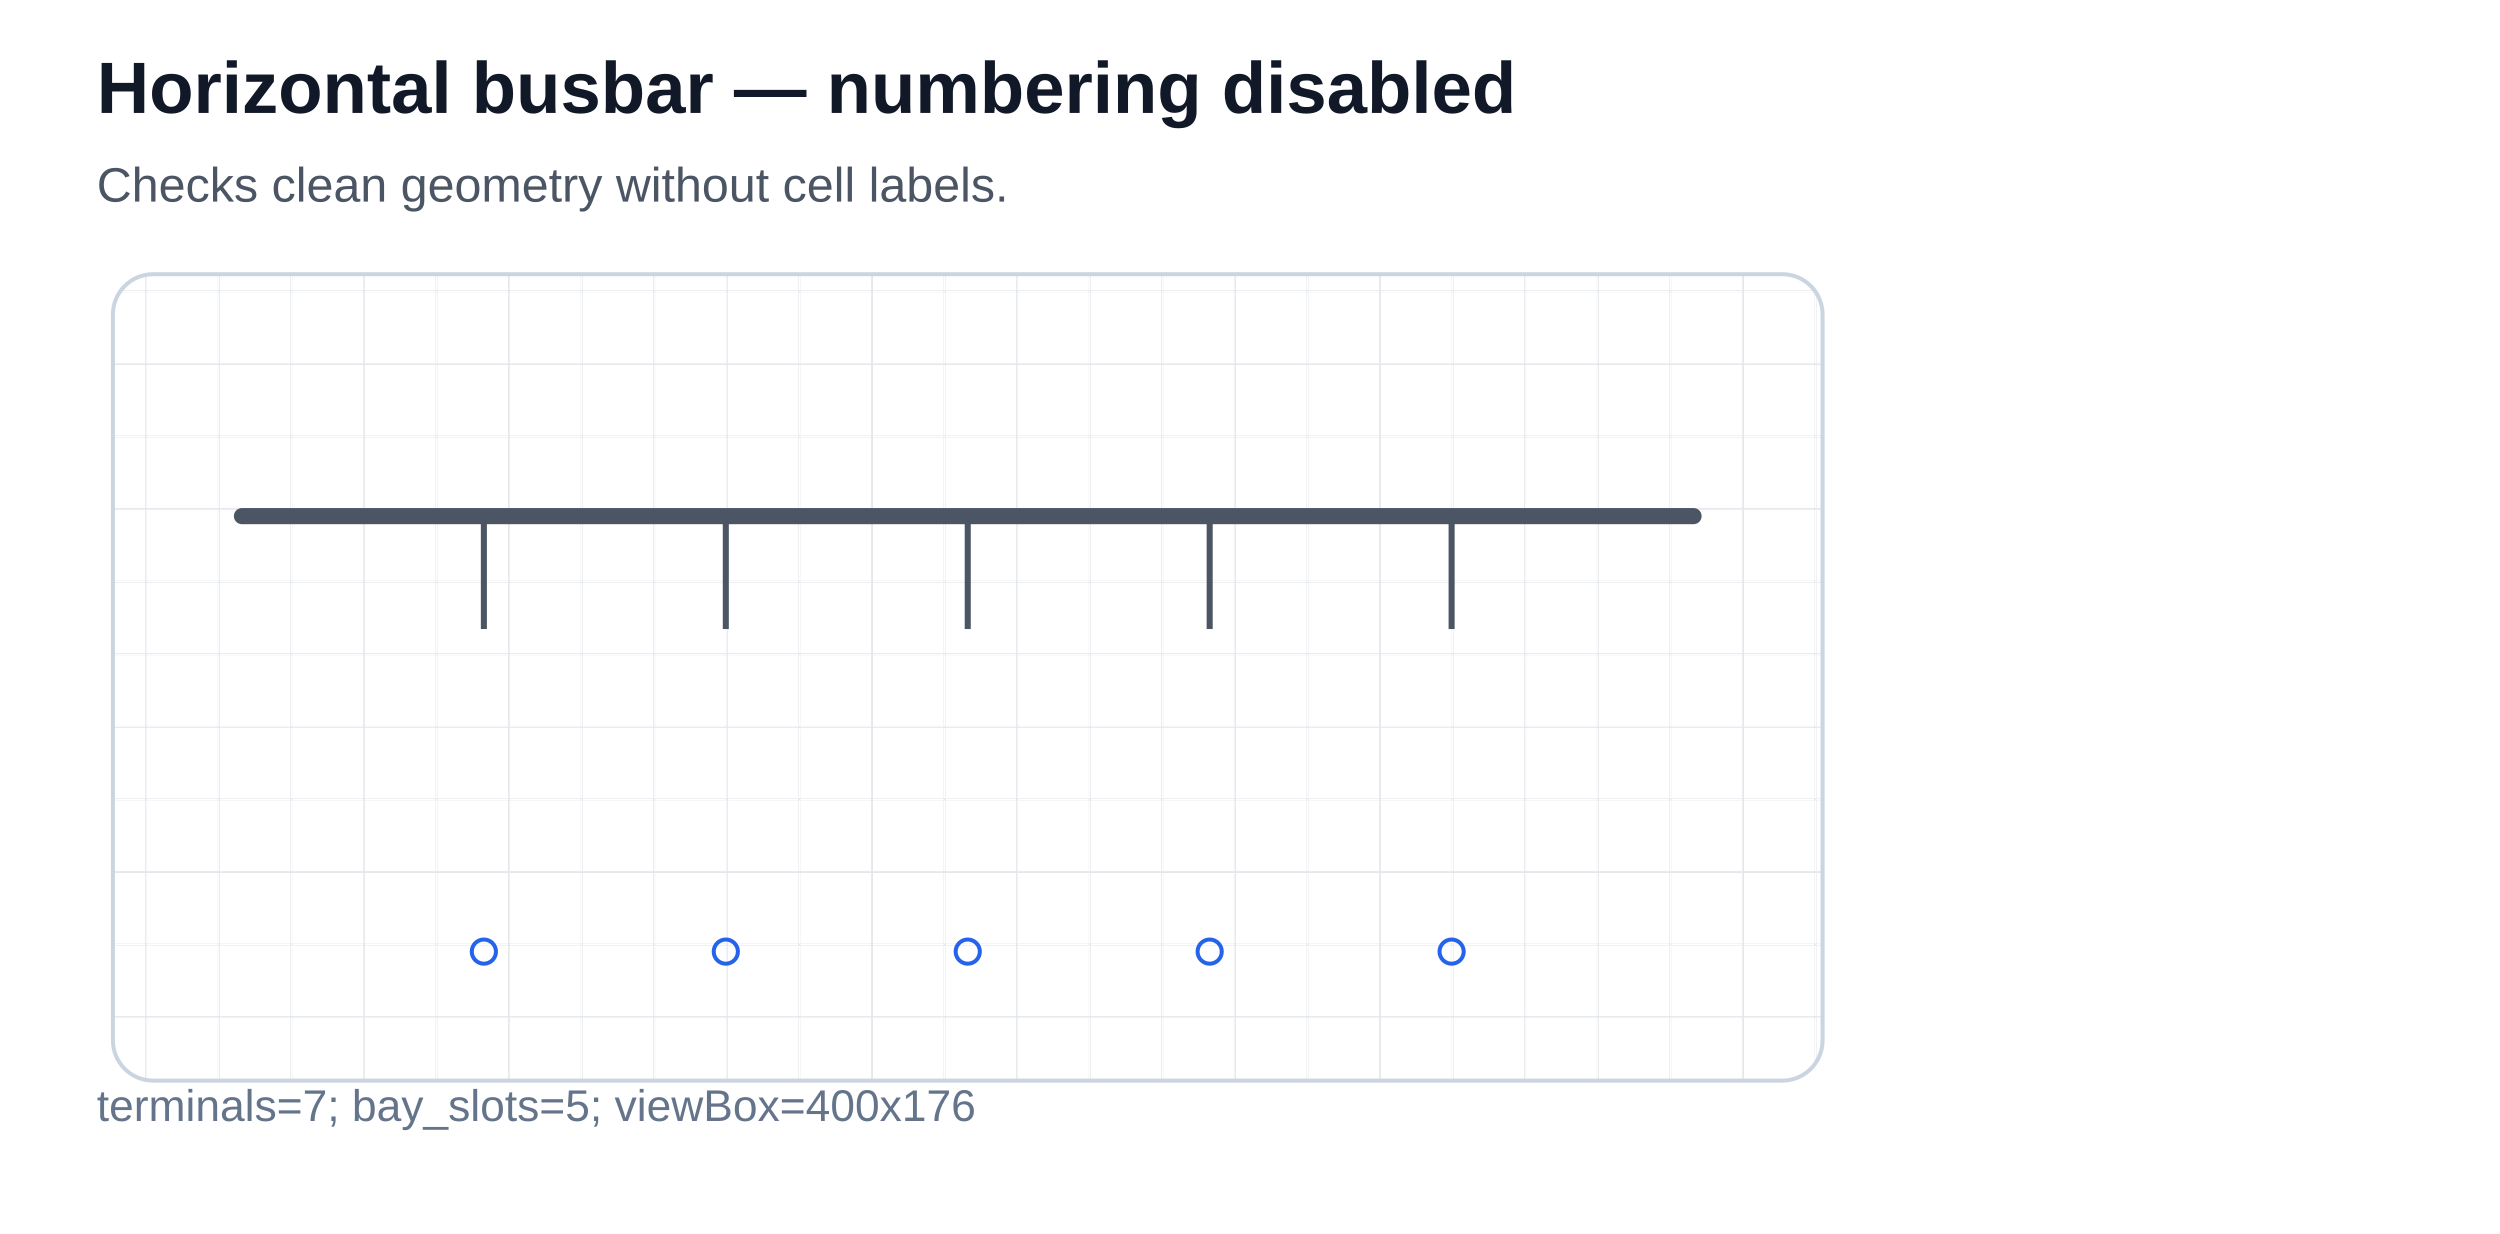
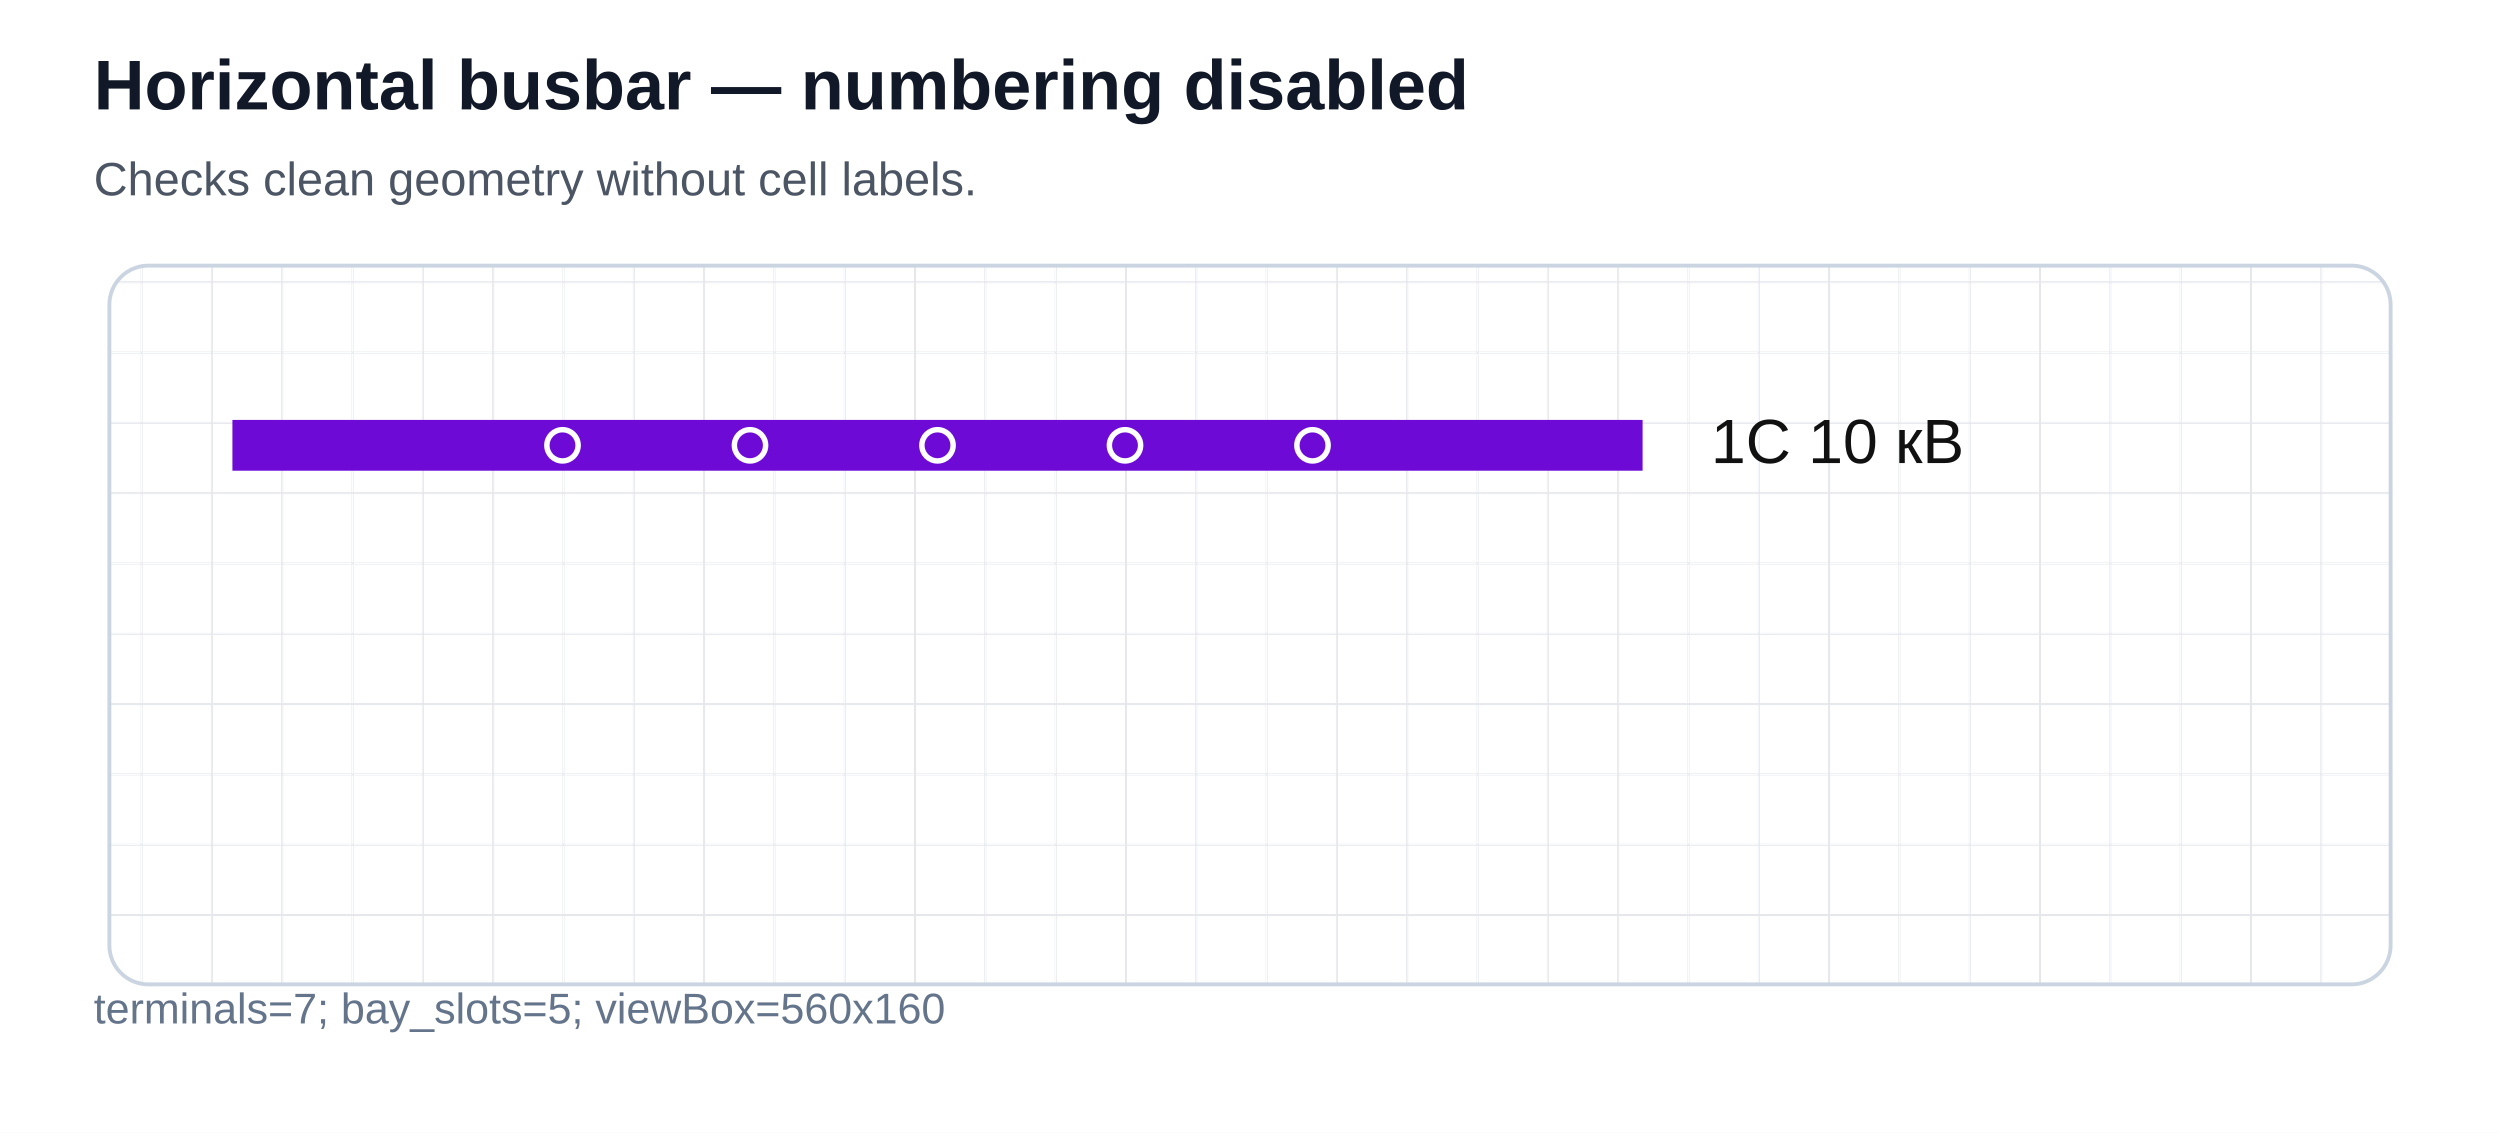
- <svg xmlns="http://www.w3.org/2000/svg" width="620" height="306" viewBox="0 0 620 306">
+ <svg xmlns="http://www.w3.org/2000/svg" width="640" height="290" viewBox="0 0 640 290">
  <rect width="100%" height="100%" fill="#ffffff" />
  <defs>
    <pattern id="grid" width="18" height="18" patternUnits="userSpaceOnUse">
      <path d="M 18 0 L 0 0 0 18" fill="none" stroke="#e5e7eb" stroke-width="1" />
    </pattern>
  </defs>
  <text x="24" y="28" font-family="Arial, sans-serif" font-size="18" font-weight="700" fill="#111827">Horizontal busbar — numbering disabled</text>
  <text x="24" y="50" font-family="Arial, sans-serif" font-size="12" fill="#4b5563">Checks clean geometry without cell labels.</text>
-   <rect x="28" y="68" width="424" height="200" fill="url(#grid)" stroke="#cbd5e1" rx="10" />
+   <rect x="28" y="68" width="584" height="184" fill="url(#grid)" stroke="#cbd5e1" rx="10" />
  <g transform="translate(40, 80)" style="color:#4b5563;--voltage-color:#4b5563;--slot-color:#2563eb;--label-color:#111827">
-     <line x1="20" y1="48" x2="380" y2="48" stroke="var(--voltage-color, currentColor)" stroke-width="4" stroke-linecap="round" vector-effect="non-scaling-stroke" />
-     <line x1="80" y1="48" x2="80" y2="76" stroke="var(--voltage-color, currentColor)" stroke-width="1.5" vector-effect="non-scaling-stroke" />
-     <line x1="140" y1="48" x2="140" y2="76" stroke="var(--voltage-color, currentColor)" stroke-width="1.5" vector-effect="non-scaling-stroke" />
-     <line x1="200" y1="48" x2="200" y2="76" stroke="var(--voltage-color, currentColor)" stroke-width="1.5" vector-effect="non-scaling-stroke" />
-     <line x1="260" y1="48" x2="260" y2="76" stroke="var(--voltage-color, currentColor)" stroke-width="1.5" vector-effect="non-scaling-stroke" />
-     <line x1="320" y1="48" x2="320" y2="76" stroke="var(--voltage-color, currentColor)" stroke-width="1.5" vector-effect="non-scaling-stroke" />
-     <circle cx="80" cy="156" r="3" fill="none" stroke="var(--slot-color, #2563eb)" stroke-width="1" vector-effect="non-scaling-stroke" />
-     <circle cx="140" cy="156" r="3" fill="none" stroke="var(--slot-color, #2563eb)" stroke-width="1" vector-effect="non-scaling-stroke" />
-     <circle cx="200" cy="156" r="3" fill="none" stroke="var(--slot-color, #2563eb)" stroke-width="1" vector-effect="non-scaling-stroke" />
-     <circle cx="260" cy="156" r="3" fill="none" stroke="var(--slot-color, #2563eb)" stroke-width="1" vector-effect="non-scaling-stroke" />
-     <circle cx="320" cy="156" r="3" fill="none" stroke="var(--slot-color, #2563eb)" stroke-width="1" vector-effect="non-scaling-stroke" />
+     <rect x="20" y="28" width="360" height="12" fill="var(--busbar-color, #6d0ad6)" stroke="var(--busbar-color, #6d0ad6)" stroke-width="1" rx="0" />
+     <circle cx="104" cy="34" r="4" fill="none" stroke="var(--slot-stroke, #ffffff)" stroke-width="1.4" />
+     <circle cx="152" cy="34" r="4" fill="none" stroke="var(--slot-stroke, #ffffff)" stroke-width="1.4" />
+     <circle cx="200" cy="34" r="4" fill="none" stroke="var(--slot-stroke, #ffffff)" stroke-width="1.4" />
+     <circle cx="248" cy="34" r="4" fill="none" stroke="var(--slot-stroke, #ffffff)" stroke-width="1.4" />
+     <circle cx="296" cy="34" r="4" fill="none" stroke="var(--slot-stroke, #ffffff)" stroke-width="1.4" />
+     <text x="398" y="34" font-family="Arial, sans-serif" font-size="16" dominant-baseline="middle" fill="var(--label-color, #111111)">1С 10 кВ</text>
  </g>
-   <text x="24" y="278" font-family="Arial, sans-serif" font-size="11" fill="#64748b">terminals=7; bay_slots=5; viewBox=400x176</text>
+   <text x="24" y="262" font-family="Arial, sans-serif" font-size="11" fill="#64748b">terminals=7; bay_slots=5; viewBox=560x160</text>
</svg>
